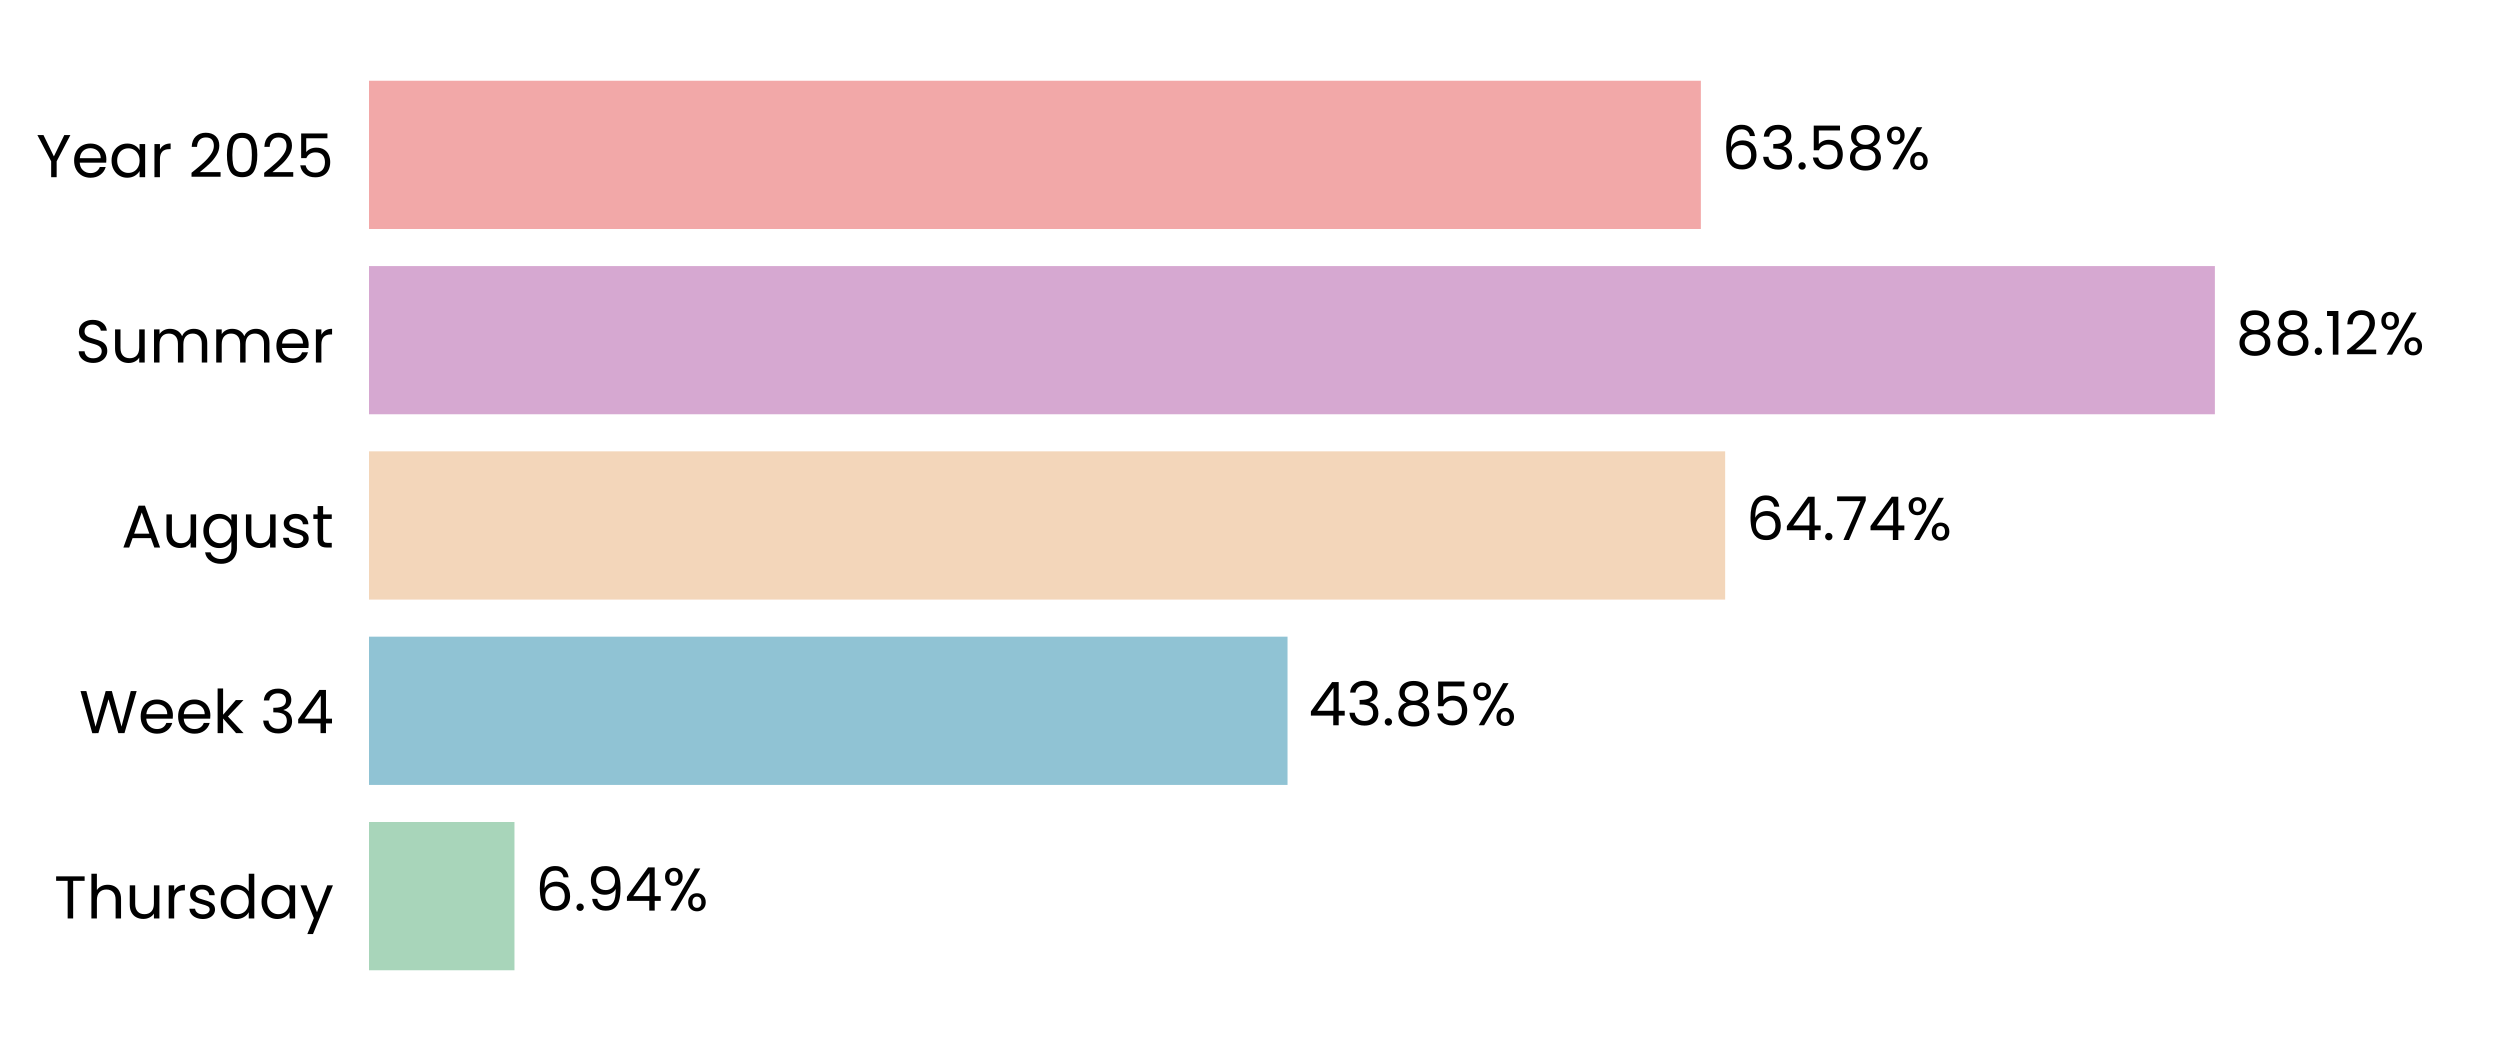
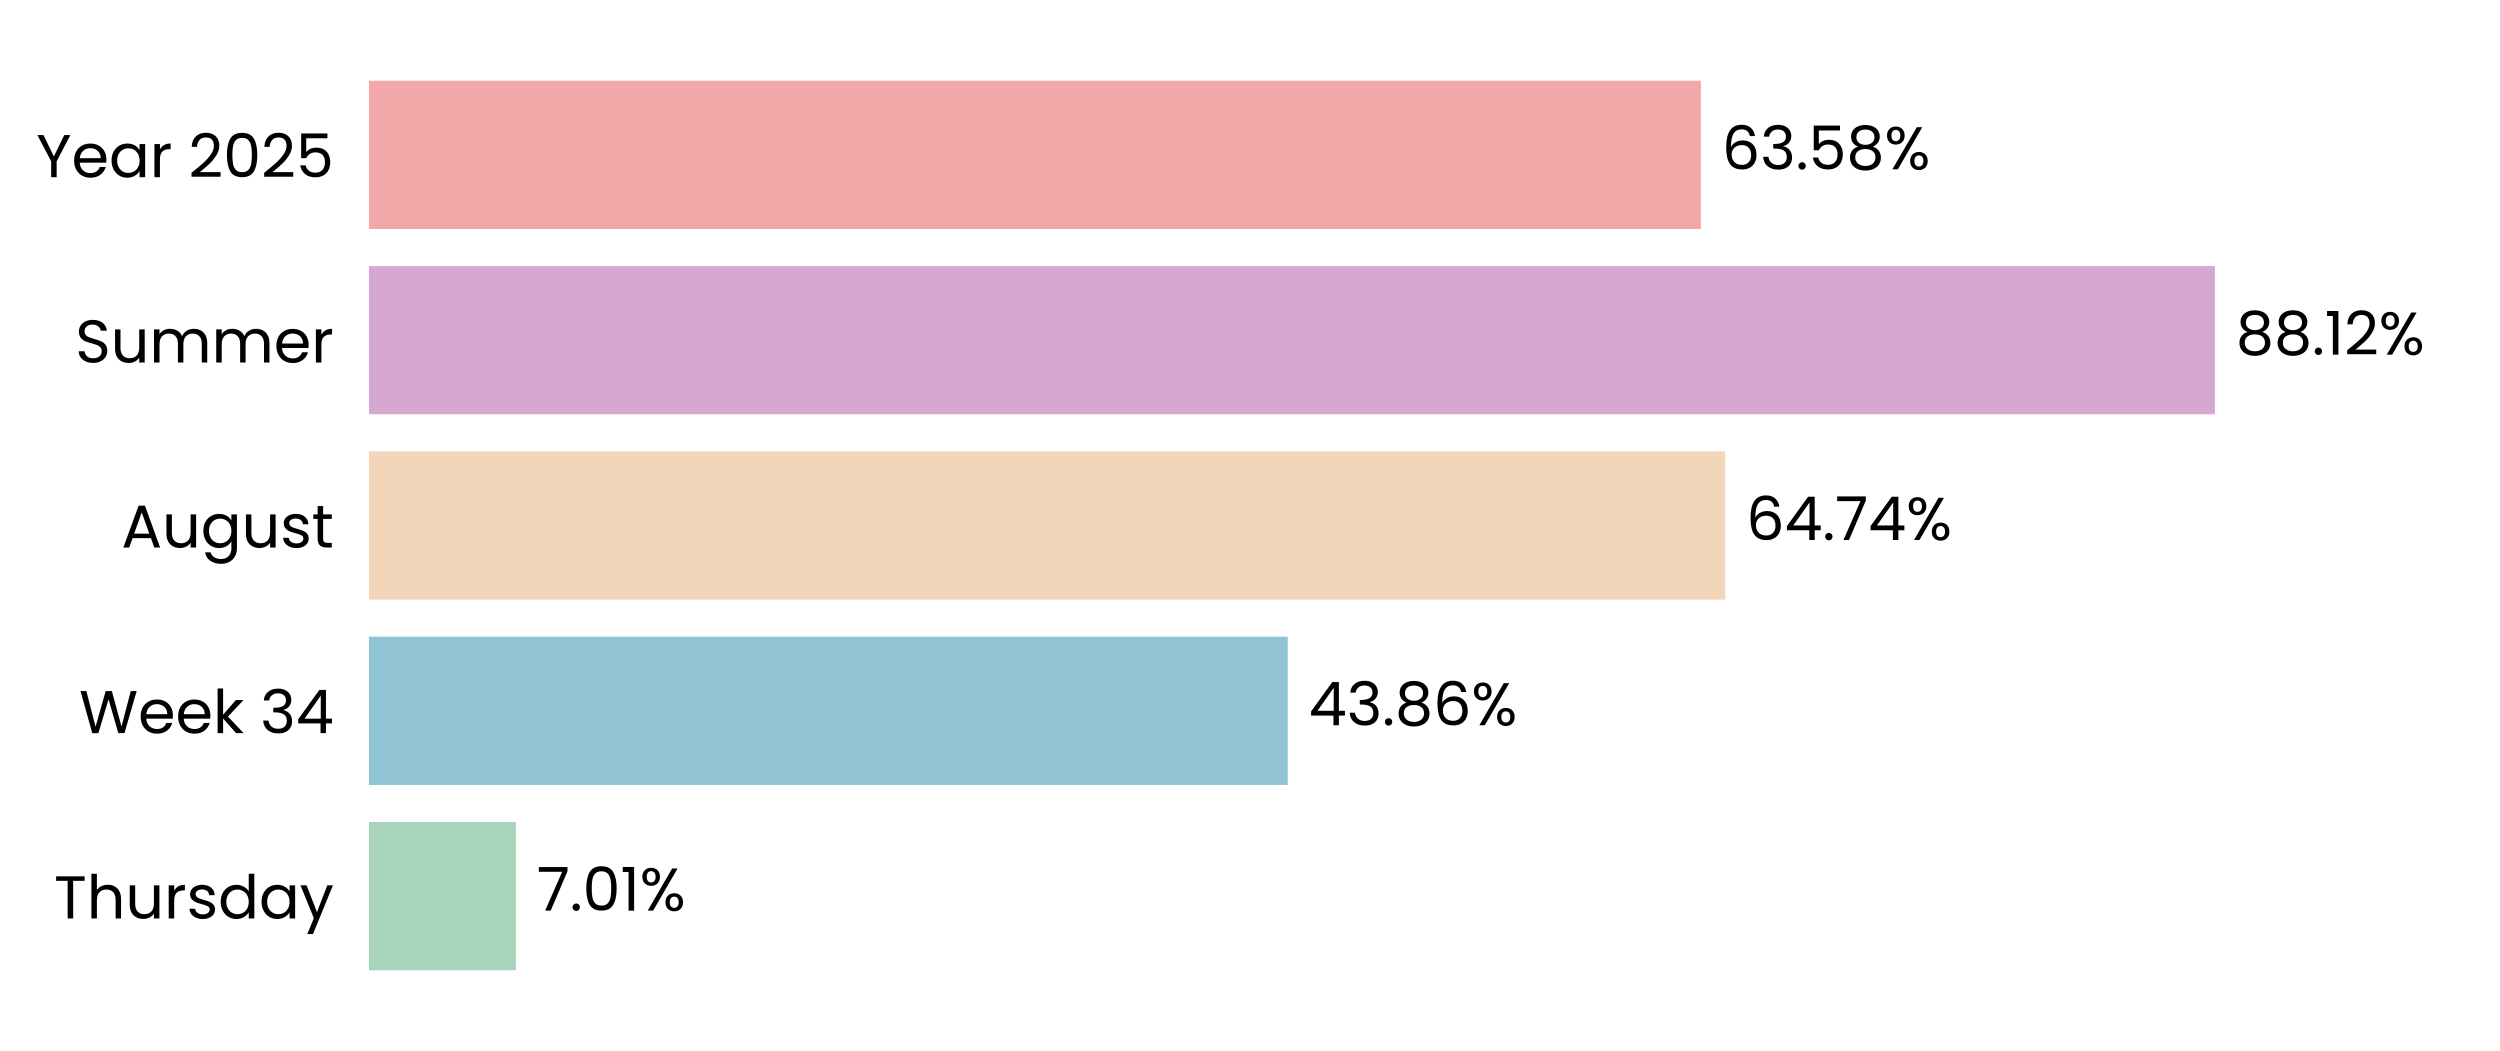
<svg xmlns="http://www.w3.org/2000/svg" xmlns:xlink="http://www.w3.org/1999/xlink" width="496.691pt" height="208.8pt" viewBox="0 0 496.691 208.8" version="1.1">
  <defs>
    <style type="text/css">*{stroke-linejoin: round; stroke-linecap: butt}</style>
  </defs>
  <g id="figure_1">
    <g id="patch_1">
      <path d="M 0 208.8  L 496.691 208.8  L 496.691 0  L 0 0  L 0 208.8  z " style="fill: none" />
    </g>
    <g id="axes_1">
      <g id="patch_2">
        <path d="M 73.311 201.6  L 489.491 201.6  L 489.491 7.2  L 73.311 7.2  L 73.311 201.6  z " style="fill: none" />
      </g>
      <g id="patch_3">
-         <path d="M 73.311 192.764  L 102.213 192.764  L 102.213 163.309  L 73.311 163.309  z " clip-path="url(#p2643e87b63)" style="fill: #a8d5ba" />
+         <path d="M 73.311 192.764  L 102.502 192.764  L 102.502 163.309  L 73.311 163.309  z " clip-path="url(#p5ccedea3c0)" style="fill: #a8d5ba" />
      </g>
      <g id="patch_4">
-         <path d="M 73.311 155.945  L 255.803 155.945  L 255.803 126.491  L 73.311 126.491  z " clip-path="url(#p2643e87b63)" style="fill: #90c3d4" />
+         <path d="M 73.311 155.945  L 255.844 155.945  L 255.844 126.491  L 73.311 126.491  z " clip-path="url(#p5ccedea3c0)" style="fill: #90c3d4" />
      </g>
      <g id="patch_5">
-         <path d="M 73.311 119.127  L 342.747 119.127  L 342.747 89.673  L 73.311 89.673  z " clip-path="url(#p2643e87b63)" style="fill: #f3d6ba" />
+         <path d="M 73.311 119.127  L 342.756 119.127  L 342.756 89.673  L 73.311 89.673  z " clip-path="url(#p5ccedea3c0)" style="fill: #f3d6ba" />
      </g>
      <g id="patch_6">
-         <path d="M 73.311 82.309  L 440.045 82.309  L 440.045 52.855  L 73.311 52.855  z " clip-path="url(#p2643e87b63)" style="fill: #d6a8d1" />
+         <path d="M 73.311 82.309  L 440.048 82.309  L 440.048 52.855  L 73.311 52.855  z " clip-path="url(#p5ccedea3c0)" style="fill: #d6a8d1" />
      </g>
      <g id="patch_7">
-         <path d="M 73.311 45.491  L 337.921 45.491  L 337.921 16.036  L 73.311 16.036  z " clip-path="url(#p2643e87b63)" style="fill: #f2a8a8" />
+         <path d="M 73.311 45.491  L 337.922 45.491  L 337.922 16.036  L 73.311 16.036  z " clip-path="url(#p5ccedea3c0)" style="fill: #f2a8a8" />
      </g>
      <g id="matplotlib.axis_1">
        <g id="ytick_1">
          <g id="text_1">
            <g transform="translate(10.74188 182.4764) scale(0.12 -0.12)">
              <defs>
                <path id="Poppins-Regular-54" d="M 3238 4461  L 3238 3987  L 2022 3987  L 2022 0  L 1440 0  L 1440 3987  L 218 3987  L 218 4461  L 3238 4461  z " transform="scale(0.015625)" />
                <path id="Poppins-Regular-68" d="M 2234 3571  Q 2630 3571 2950 3401  Q 3270 3232 3452 2893  Q 3635 2554 3635 2067  L 3635 0  L 3059 0  L 3059 1984  Q 3059 2509 2796 2787  Q 2534 3066 2080 3066  Q 1619 3066 1347 2778  Q 1075 2490 1075 1939  L 1075 0  L 493 0  L 493 4736  L 1075 4736  L 1075 3008  Q 1248 3277 1552 3424  Q 1856 3571 2234 3571  z " transform="scale(0.015625)" />
                <path id="Poppins-Regular-75" d="M 3603 3507  L 3603 0  L 3021 0  L 3021 518  Q 2854 250 2556 99  Q 2259 -51 1901 -51  Q 1491 -51 1164 118  Q 838 288 649 627  Q 461 966 461 1453  L 461 3507  L 1037 3507  L 1037 1530  Q 1037 1011 1299 732  Q 1562 454 2016 454  Q 2483 454 2752 742  Q 3021 1030 3021 1581  L 3021 3507  L 3603 3507  z " transform="scale(0.015625)" />
                <path id="Poppins-Regular-72" d="M 1075 2938  Q 1229 3238 1513 3404  Q 1798 3571 2208 3571  L 2208 2970  L 2054 2970  Q 1075 2970 1075 1907  L 1075 0  L 493 0  L 493 3507  L 1075 3507  L 1075 2938  z " transform="scale(0.015625)" />
                <path id="Poppins-Regular-73" d="M 1734 -58  Q 1331 -58 1011 80  Q 691 218 505 464  Q 320 710 301 1030  L 902 1030  Q 928 768 1149 601  Q 1370 435 1728 435  Q 2061 435 2253 582  Q 2445 730 2445 954  Q 2445 1184 2240 1296  Q 2035 1408 1606 1517  Q 1216 1619 969 1724  Q 723 1830 547 2038  Q 371 2246 371 2586  Q 371 2854 531 3078  Q 691 3302 985 3433  Q 1280 3565 1658 3565  Q 2240 3565 2598 3270  Q 2957 2976 2982 2464  L 2400 2464  Q 2381 2739 2179 2905  Q 1978 3072 1638 3072  Q 1325 3072 1139 2937  Q 954 2803 954 2586  Q 954 2413 1066 2301  Q 1178 2189 1347 2121  Q 1517 2054 1818 1971  Q 2195 1869 2432 1769  Q 2669 1670 2838 1472  Q 3008 1274 3014 954  Q 3014 666 2854 435  Q 2694 205 2403 73  Q 2112 -58 1734 -58  z " transform="scale(0.015625)" />
                <path id="Poppins-Regular-64" d="M 275 1766  Q 275 2304 492 2710  Q 710 3117 1091 3341  Q 1472 3565 1946 3565  Q 2355 3565 2707 3376  Q 3059 3187 3245 2880  L 3245 4736  L 3834 4736  L 3834 0  L 3245 0  L 3245 659  Q 3072 346 2733 144  Q 2394 -58 1939 -58  Q 1472 -58 1091 172  Q 710 403 492 819  Q 275 1235 275 1766  z M 3245 1760  Q 3245 2157 3085 2451  Q 2925 2746 2653 2902  Q 2381 3059 2054 3059  Q 1728 3059 1459 2905  Q 1190 2752 1030 2457  Q 870 2163 870 1766  Q 870 1363 1030 1065  Q 1190 768 1459 611  Q 1728 454 2054 454  Q 2381 454 2653 611  Q 2925 768 3085 1065  Q 3245 1363 3245 1760  z " transform="scale(0.015625)" />
                <path id="Poppins-Regular-61" d="M 275 1766  Q 275 2304 492 2710  Q 710 3117 1091 3341  Q 1472 3565 1939 3565  Q 2400 3565 2739 3366  Q 3078 3168 3245 2867  L 3245 3507  L 3834 3507  L 3834 0  L 3245 0  L 3245 653  Q 3072 346 2729 144  Q 2387 -58 1933 -58  Q 1466 -58 1088 172  Q 710 403 492 819  Q 275 1235 275 1766  z M 3245 1760  Q 3245 2157 3085 2451  Q 2925 2746 2653 2902  Q 2381 3059 2054 3059  Q 1728 3059 1459 2905  Q 1190 2752 1030 2457  Q 870 2163 870 1766  Q 870 1363 1030 1065  Q 1190 768 1459 611  Q 1728 454 2054 454  Q 2381 454 2653 611  Q 2925 768 3085 1065  Q 3245 1363 3245 1760  z " transform="scale(0.015625)" />
                <path id="Poppins-Regular-79" d="M 3514 3507  L 1402 -1651  L 800 -1651  L 1491 38  L 77 3507  L 723 3507  L 1824 666  L 2912 3507  L 3514 3507  z " transform="scale(0.015625)" />
              </defs>
              <use xlink:href="#Poppins-Regular-54" />
              <use xlink:href="#Poppins-Regular-68" transform="translate(54.09999 0)" />
              <use xlink:href="#Poppins-Regular-75" transform="translate(118.1 0)" />
              <use xlink:href="#Poppins-Regular-72" transform="translate(182.1 0)" />
              <use xlink:href="#Poppins-Regular-73" transform="translate(219.3999 0)" />
              <use xlink:href="#Poppins-Regular-64" transform="translate(271.5999 0)" />
              <use xlink:href="#Poppins-Regular-61" transform="translate(339.1999 0)" />
              <use xlink:href="#Poppins-Regular-79" transform="translate(406.7999 0)" />
            </g>
          </g>
        </g>
        <g id="ytick_2">
          <g id="text_2">
            <g transform="translate(15.71813 145.6582) scale(0.12 -0.12)">
              <defs>
                <path id="Poppins-Regular-57" d="M 6099 4461  L 4806 0  L 4154 0  L 3117 3590  L 2042 0  L 1395 -6  L 147 4461  L 768 4461  L 1741 678  L 2816 4461  L 3469 4461  L 4493 691  L 5472 4461  L 6099 4461  z " transform="scale(0.015625)" />
                <path id="Poppins-Regular-65" d="M 3693 1888  Q 3693 1722 3674 1536  L 870 1536  Q 902 1018 1225 726  Q 1549 435 2010 435  Q 2387 435 2640 611  Q 2893 787 2995 1082  L 3622 1082  Q 3482 576 3059 259  Q 2637 -58 2010 -58  Q 1510 -58 1116 166  Q 723 390 499 803  Q 275 1216 275 1760  Q 275 2304 492 2713  Q 710 3123 1104 3344  Q 1498 3565 2010 3565  Q 2509 3565 2893 3347  Q 3277 3130 3485 2749  Q 3693 2368 3693 1888  z M 3091 2010  Q 3091 2342 2944 2582  Q 2797 2822 2544 2947  Q 2291 3072 1984 3072  Q 1542 3072 1232 2790  Q 922 2509 877 2010  L 3091 2010  z " transform="scale(0.015625)" />
                <path id="Poppins-Regular-6b" d="M 2451 0  L 1075 1549  L 1075 0  L 493 0  L 493 4736  L 1075 4736  L 1075 1952  L 2426 3507  L 3238 3507  L 1587 1760  L 3245 0  L 2451 0  z " transform="scale(0.015625)" />
                <path id="Poppins-Regular-20" transform="scale(0.015625)" />
                <path id="Poppins-Regular-33" d="M 384 3462  Q 429 4051 838 4384  Q 1248 4717 1901 4717  Q 2336 4717 2653 4560  Q 2970 4403 3133 4134  Q 3296 3866 3296 3526  Q 3296 3130 3069 2842  Q 2842 2554 2477 2470  L 2477 2438  Q 2893 2336 3136 2035  Q 3379 1734 3379 1248  Q 3379 883 3212 592  Q 3046 301 2713 134  Q 2381 -32 1914 -32  Q 1235 -32 800 323  Q 365 678 314 1331  L 877 1331  Q 922 947 1190 704  Q 1459 461 1907 461  Q 2355 461 2588 694  Q 2822 928 2822 1299  Q 2822 1779 2502 1990  Q 2182 2202 1536 2202  L 1389 2202  L 1389 2688  L 1542 2688  Q 2131 2694 2432 2883  Q 2733 3072 2733 3469  Q 2733 3808 2512 4013  Q 2291 4218 1882 4218  Q 1485 4218 1241 4013  Q 998 3808 954 3462  L 384 3462  z " transform="scale(0.015625)" />
                <path id="Poppins-Regular-34" d="M 256 1030  L 256 1472  L 2502 4582  L 3200 4582  L 3200 1536  L 3840 1536  L 3840 1030  L 3200 1030  L 3200 0  L 2624 0  L 2624 1030  L 256 1030  z M 2650 3974  L 928 1536  L 2650 1536  L 2650 3974  z " transform="scale(0.015625)" />
              </defs>
              <use xlink:href="#Poppins-Regular-57" />
              <use xlink:href="#Poppins-Regular-65" transform="translate(97.59999 0)" />
              <use xlink:href="#Poppins-Regular-65" transform="translate(159.6 0)" />
              <use xlink:href="#Poppins-Regular-6b" transform="translate(221.6 0)" />
              <use xlink:href="#Poppins-Regular-20" transform="translate(273.0999 0)" />
              <use xlink:href="#Poppins-Regular-33" transform="translate(299.7999 0)" />
              <use xlink:href="#Poppins-Regular-34" transform="translate(358.6999 0)" />
            </g>
          </g>
        </g>
        <g id="ytick_3">
          <g id="text_3">
            <g transform="translate(24.11812 108.78) scale(0.12 -0.12)">
              <defs>
                <path id="Poppins-Regular-41" d="M 3130 992  L 1184 992  L 826 0  L 211 0  L 1824 4435  L 2496 4435  L 4102 0  L 3488 0  L 3130 992  z M 2963 1466  L 2157 3718  L 1350 1466  L 2963 1466  z " transform="scale(0.015625)" />
                <path id="Poppins-Regular-67" d="M 1939 3565  Q 2394 3565 2736 3366  Q 3078 3168 3245 2867  L 3245 3507  L 3834 3507  L 3834 -77  Q 3834 -557 3629 -931  Q 3424 -1306 3043 -1517  Q 2662 -1728 2157 -1728  Q 1466 -1728 1005 -1401  Q 544 -1075 461 -512  L 1037 -512  Q 1133 -832 1433 -1027  Q 1734 -1222 2157 -1222  Q 2637 -1222 2941 -921  Q 3245 -621 3245 -77  L 3245 659  Q 3072 352 2733 147  Q 2394 -58 1939 -58  Q 1472 -58 1091 172  Q 710 403 492 819  Q 275 1235 275 1766  Q 275 2304 492 2710  Q 710 3117 1091 3341  Q 1472 3565 1939 3565  z M 3245 1760  Q 3245 2157 3085 2451  Q 2925 2746 2653 2902  Q 2381 3059 2054 3059  Q 1728 3059 1459 2905  Q 1190 2752 1030 2457  Q 870 2163 870 1766  Q 870 1363 1030 1065  Q 1190 768 1459 611  Q 1728 454 2054 454  Q 2381 454 2653 611  Q 2925 768 3085 1065  Q 3245 1363 3245 1760  z " transform="scale(0.015625)" />
                <path id="Poppins-Regular-74" d="M 1203 3027  L 1203 960  Q 1203 704 1312 598  Q 1421 493 1690 493  L 2118 493  L 2118 0  L 1594 0  Q 1107 0 864 224  Q 621 448 621 960  L 621 3027  L 166 3027  L 166 3507  L 621 3507  L 621 4390  L 1203 4390  L 1203 3507  L 2118 3507  L 2118 3027  L 1203 3027  z " transform="scale(0.015625)" />
              </defs>
              <use xlink:href="#Poppins-Regular-41" />
              <use xlink:href="#Poppins-Regular-75" transform="translate(67.39999 0)" />
              <use xlink:href="#Poppins-Regular-67" transform="translate(131.4 0)" />
              <use xlink:href="#Poppins-Regular-75" transform="translate(199 0)" />
              <use xlink:href="#Poppins-Regular-73" transform="translate(263 0)" />
              <use xlink:href="#Poppins-Regular-74" transform="translate(315.2 0)" />
            </g>
          </g>
        </g>
        <g id="ytick_4">
          <g id="text_4">
            <g transform="translate(14.95125 72.02182) scale(0.12 -0.12)">
              <defs>
                <path id="Poppins-Regular-53" d="M 1907 -45  Q 1466 -45 1117 112  Q 768 269 569 547  Q 371 826 365 1190  L 986 1190  Q 1018 877 1245 662  Q 1472 448 1907 448  Q 2323 448 2563 656  Q 2803 864 2803 1190  Q 2803 1446 2662 1606  Q 2522 1766 2310 1849  Q 2099 1933 1741 2029  Q 1299 2144 1033 2259  Q 768 2374 579 2620  Q 390 2867 390 3283  Q 390 3648 576 3929  Q 762 4211 1098 4364  Q 1434 4518 1869 4518  Q 2496 4518 2896 4204  Q 3296 3891 3347 3373  L 2707 3373  Q 2675 3629 2438 3824  Q 2202 4019 1811 4019  Q 1446 4019 1216 3830  Q 986 3642 986 3302  Q 986 3059 1123 2905  Q 1261 2752 1462 2672  Q 1664 2592 2029 2490  Q 2470 2368 2739 2249  Q 3008 2131 3200 1884  Q 3392 1638 3392 1216  Q 3392 890 3219 602  Q 3046 314 2707 134  Q 2368 -45 1907 -45  z " transform="scale(0.015625)" />
                <path id="Poppins-Regular-6d" d="M 4710 3571  Q 5120 3571 5440 3401  Q 5760 3232 5945 2893  Q 6131 2554 6131 2067  L 6131 0  L 5555 0  L 5555 1984  Q 5555 2509 5296 2787  Q 5037 3066 4595 3066  Q 4141 3066 3872 2774  Q 3603 2483 3603 1933  L 3603 0  L 3027 0  L 3027 1984  Q 3027 2509 2768 2787  Q 2509 3066 2067 3066  Q 1613 3066 1344 2774  Q 1075 2483 1075 1933  L 1075 0  L 493 0  L 493 3507  L 1075 3507  L 1075 3002  Q 1248 3277 1539 3424  Q 1830 3571 2182 3571  Q 2624 3571 2963 3372  Q 3302 3174 3469 2790  Q 3616 3162 3955 3366  Q 4294 3571 4710 3571  z " transform="scale(0.015625)" />
              </defs>
              <use xlink:href="#Poppins-Regular-53" />
              <use xlink:href="#Poppins-Regular-75" transform="translate(58.7 0)" />
              <use xlink:href="#Poppins-Regular-6d" transform="translate(122.7 0)" />
              <use xlink:href="#Poppins-Regular-6d" transform="translate(225.7 0)" />
              <use xlink:href="#Poppins-Regular-65" transform="translate(328.7 0)" />
              <use xlink:href="#Poppins-Regular-72" transform="translate(390.6999 0)" />
            </g>
          </g>
        </g>
        <g id="ytick_5">
          <g id="text_5">
            <g transform="translate(7.2 35.20364) scale(0.12 -0.12)">
              <defs>
                <path id="Poppins-Regular-59" d="M 3616 4461  L 2163 1683  L 2163 0  L 1581 0  L 1581 1683  L 122 4461  L 768 4461  L 1869 2202  L 2970 4461  L 3616 4461  z " transform="scale(0.015625)" />
                <path id="Poppins-Regular-32" d="M 326 467  Q 1139 1120 1600 1539  Q 2061 1958 2377 2416  Q 2694 2874 2694 3315  Q 2694 3731 2492 3971  Q 2291 4211 1843 4211  Q 1408 4211 1168 3939  Q 928 3667 909 3213  L 346 3213  Q 371 3930 780 4320  Q 1190 4710 1837 4710  Q 2496 4710 2883 4345  Q 3270 3981 3270 3341  Q 3270 2810 2953 2307  Q 2637 1805 2233 1424  Q 1830 1043 1203 538  L 3405 538  L 3405 51  L 326 51  L 326 467  z " transform="scale(0.015625)" />
                <path id="Poppins-Regular-30" d="M 397 2362  Q 397 3462 755 4080  Q 1114 4698 2010 4698  Q 2899 4698 3257 4080  Q 3616 3462 3616 2362  Q 3616 1242 3257 621  Q 2899 0 2010 0  Q 1114 0 755 621  Q 397 1242 397 2362  z M 3040 2362  Q 3040 2918 2966 3305  Q 2893 3693 2665 3929  Q 2438 4166 2010 4166  Q 1574 4166 1347 3929  Q 1120 3693 1046 3305  Q 973 2918 973 2362  Q 973 1786 1046 1395  Q 1120 1005 1347 768  Q 1574 531 2010 531  Q 2438 531 2665 768  Q 2893 1005 2966 1395  Q 3040 1786 3040 2362  z " transform="scale(0.015625)" />
                <path id="Poppins-Regular-35" d="M 3347 4122  L 1101 4122  L 1101 2662  Q 1248 2867 1536 2998  Q 1824 3130 2157 3130  Q 2688 3130 3021 2909  Q 3354 2688 3498 2339  Q 3642 1990 3642 1600  Q 3642 1139 3469 774  Q 3296 410 2941 198  Q 2586 -13 2061 -13  Q 1389 -13 973 332  Q 557 678 467 1254  L 1037 1254  Q 1120 890 1389 685  Q 1658 480 2067 480  Q 2573 480 2829 784  Q 3085 1088 3085 1587  Q 3085 2086 2829 2358  Q 2573 2630 2074 2630  Q 1734 2630 1481 2467  Q 1229 2304 1114 2022  L 563 2022  L 563 4634  L 3347 4634  L 3347 4122  z " transform="scale(0.015625)" />
              </defs>
              <use xlink:href="#Poppins-Regular-59" />
              <use xlink:href="#Poppins-Regular-65" transform="translate(58.39999 0)" />
              <use xlink:href="#Poppins-Regular-61" transform="translate(120.4 0)" />
              <use xlink:href="#Poppins-Regular-72" transform="translate(188 0)" />
              <use xlink:href="#Poppins-Regular-20" transform="translate(225.3 0)" />
              <use xlink:href="#Poppins-Regular-32" transform="translate(252 0)" />
              <use xlink:href="#Poppins-Regular-30" transform="translate(309.4999 0)" />
              <use xlink:href="#Poppins-Regular-32" transform="translate(372.2999 0)" />
              <use xlink:href="#Poppins-Regular-35" transform="translate(429.7999 0)" />
            </g>
          </g>
        </g>
      </g>
      <g id="text_6">
-         <g transform="translate(106.3744 180.9164) scale(0.12 -0.12)">
+         <g transform="translate(106.6635 180.9164) scale(0.12 -0.12)">
          <defs>
-             <path id="Poppins-Regular-36" d="M 2976 3526  Q 2835 4237 2099 4237  Q 1530 4237 1248 3798  Q 966 3360 973 2355  Q 1120 2688 1462 2877  Q 1805 3066 2227 3066  Q 2886 3066 3280 2656  Q 3674 2246 3674 1523  Q 3674 1088 3504 742  Q 3334 397 2992 192  Q 2650 -13 2163 -13  Q 1504 -13 1133 281  Q 762 576 614 1094  Q 467 1613 467 2374  Q 467 4723 2106 4723  Q 2733 4723 3091 4384  Q 3450 4045 3514 3526  L 2976 3526  z M 2106 2573  Q 1830 2573 1587 2461  Q 1344 2349 1193 2121  Q 1043 1894 1043 1568  Q 1043 1082 1324 778  Q 1606 474 2131 474  Q 2579 474 2844 752  Q 3110 1030 3110 1504  Q 3110 2003 2854 2288  Q 2598 2573 2106 2573  z " transform="scale(0.015625)" />
+             <path id="Poppins-Regular-37" d="M 3245 4173  L 1466 0  L 877 0  L 2682 4115  L 211 4115  L 211 4614  L 3245 4614  L 3245 4173  z " transform="scale(0.015625)" />
            <path id="Poppins-Regular-2e" d="M 678 -38  Q 512 -38 397 77  Q 282 192 282 358  Q 282 525 397 640  Q 512 755 678 755  Q 838 755 950 640  Q 1062 525 1062 358  Q 1062 192 950 77  Q 838 -38 678 -38  z " transform="scale(0.015625)" />
-             <path id="Poppins-Regular-39" d="M 1146 1242  Q 1210 877 1443 678  Q 1677 480 2074 480  Q 2605 480 2857 896  Q 3110 1312 3098 2298  Q 2963 2010 2649 1846  Q 2336 1683 1952 1683  Q 1523 1683 1187 1859  Q 851 2035 659 2374  Q 467 2714 467 3194  Q 467 3878 864 4297  Q 1261 4717 1990 4717  Q 2886 4717 3248 4134  Q 3610 3552 3610 2400  Q 3610 1594 3466 1069  Q 3322 544 2979 269  Q 2637 -6 2042 -6  Q 1389 -6 1024 346  Q 659 698 608 1242  L 1146 1242  z M 2048 2176  Q 2477 2176 2752 2441  Q 3027 2707 3027 3162  Q 3027 3642 2758 3936  Q 2490 4230 2003 4230  Q 1555 4230 1289 3948  Q 1024 3667 1024 3206  Q 1024 2739 1286 2457  Q 1549 2176 2048 2176  z " transform="scale(0.015625)" />
+             <path id="Poppins-Regular-31" d="M 243 4096  L 243 4627  L 1446 4627  L 1446 0  L 858 0  L 858 4096  L 243 4096  z " transform="scale(0.015625)" />
            <path id="Poppins-Regular-25" d="M 269 3584  Q 269 4019 531 4278  Q 794 4538 1203 4538  Q 1613 4538 1875 4278  Q 2138 4019 2138 3584  Q 2138 3142 1875 2883  Q 1613 2624 1203 2624  Q 794 2624 531 2883  Q 269 3142 269 3584  z M 4006 4467  L 1414 0  L 838 0  L 3430 4467  L 4006 4467  z M 1203 4179  Q 986 4179 861 4028  Q 736 3878 736 3584  Q 736 3290 861 3136  Q 986 2982 1203 2982  Q 1421 2982 1549 3139  Q 1677 3296 1677 3584  Q 1677 3878 1549 4028  Q 1421 4179 1203 4179  z M 2720 883  Q 2720 1325 2982 1584  Q 3245 1843 3654 1843  Q 4064 1843 4323 1584  Q 4582 1325 4582 883  Q 4582 448 4323 185  Q 4064 -77 3654 -77  Q 3245 -77 2982 182  Q 2720 442 2720 883  z M 3648 1478  Q 3430 1478 3302 1328  Q 3174 1178 3174 883  Q 3174 595 3302 444  Q 3430 294 3648 294  Q 3866 294 3994 444  Q 4122 595 4122 883  Q 4122 1178 3994 1328  Q 3866 1478 3648 1478  z " transform="scale(0.015625)" />
          </defs>
-           <use xlink:href="#Poppins-Regular-36" />
-           <use xlink:href="#Poppins-Regular-2e" transform="translate(63.49999 0)" />
-           <use xlink:href="#Poppins-Regular-39" transform="translate(84.49997 0)" />
-           <use xlink:href="#Poppins-Regular-34" transform="translate(147.5 0)" />
-           <use xlink:href="#Poppins-Regular-25" transform="translate(210.3999 0)" />
+           <use xlink:href="#Poppins-Regular-37" />
+           <use xlink:href="#Poppins-Regular-2e" transform="translate(54.59999 0)" />
+           <use xlink:href="#Poppins-Regular-30" transform="translate(75.59998 0)" />
+           <use xlink:href="#Poppins-Regular-31" transform="translate(138.4 0)" />
+           <use xlink:href="#Poppins-Regular-25" transform="translate(170.3999 0)" />
        </g>
      </g>
      <g id="text_7">
-         <g transform="translate(259.9647 144.0982) scale(0.12 -0.12)">
+         <g transform="translate(260.006 144.0982) scale(0.12 -0.12)">
          <defs>
            <path id="Poppins-Regular-38" d="M 1242 2406  Q 883 2547 691 2816  Q 499 3085 499 3469  Q 499 3814 672 4092  Q 845 4371 1187 4534  Q 1530 4698 2016 4698  Q 2502 4698 2844 4534  Q 3187 4371 3363 4092  Q 3539 3814 3539 3469  Q 3539 3098 3340 2819  Q 3142 2541 2797 2406  Q 3194 2285 3427 1981  Q 3661 1677 3661 1248  Q 3661 832 3456 521  Q 3251 211 2876 41  Q 2502 -128 2016 -128  Q 1530 -128 1162 41  Q 794 211 589 521  Q 384 832 384 1248  Q 384 1677 614 1984  Q 845 2291 1242 2406  z M 2976 3398  Q 2976 3789 2720 4000  Q 2464 4211 2016 4211  Q 1574 4211 1318 4000  Q 1062 3789 1062 3392  Q 1062 3034 1328 2816  Q 1594 2598 2016 2598  Q 2445 2598 2710 2819  Q 2976 3040 2976 3398  z M 2016 2150  Q 1542 2150 1241 1929  Q 941 1709 941 1267  Q 941 858 1232 608  Q 1523 358 2016 358  Q 2509 358 2797 608  Q 3085 858 3085 1267  Q 3085 1696 2790 1923  Q 2496 2150 2016 2150  z " transform="scale(0.015625)" />
+             <path id="Poppins-Regular-36" d="M 2976 3526  Q 2835 4237 2099 4237  Q 1530 4237 1248 3798  Q 966 3360 973 2355  Q 1120 2688 1462 2877  Q 1805 3066 2227 3066  Q 2886 3066 3280 2656  Q 3674 2246 3674 1523  Q 3674 1088 3504 742  Q 3334 397 2992 192  Q 2650 -13 2163 -13  Q 1504 -13 1133 281  Q 762 576 614 1094  Q 467 1613 467 2374  Q 467 4723 2106 4723  Q 2733 4723 3091 4384  Q 3450 4045 3514 3526  L 2976 3526  z M 2106 2573  Q 1830 2573 1587 2461  Q 1344 2349 1193 2121  Q 1043 1894 1043 1568  Q 1043 1082 1324 778  Q 1606 474 2131 474  Q 2579 474 2844 752  Q 3110 1030 3110 1504  Q 3110 2003 2854 2288  Q 2598 2573 2106 2573  z " transform="scale(0.015625)" />
          </defs>
          <use xlink:href="#Poppins-Regular-34" />
          <use xlink:href="#Poppins-Regular-33" transform="translate(62.89999 0)" />
          <use xlink:href="#Poppins-Regular-2e" transform="translate(121.8 0)" />
          <use xlink:href="#Poppins-Regular-38" transform="translate(142.8 0)" />
-           <use xlink:href="#Poppins-Regular-35" transform="translate(205.9 0)" />
-           <use xlink:href="#Poppins-Regular-25" transform="translate(268.7 0)" />
+           <use xlink:href="#Poppins-Regular-36" transform="translate(205.9 0)" />
+           <use xlink:href="#Poppins-Regular-25" transform="translate(269.3999 0)" />
        </g>
      </g>
      <g id="text_8">
-         <g transform="translate(346.9086 107.28) scale(0.12 -0.12)">
-           <defs>
-             <path id="Poppins-Regular-37" d="M 3245 4173  L 1466 0  L 877 0  L 2682 4115  L 211 4115  L 211 4614  L 3245 4614  L 3245 4173  z " transform="scale(0.015625)" />
-           </defs>
+         <g transform="translate(346.9179 107.28) scale(0.12 -0.12)">
          <use xlink:href="#Poppins-Regular-36" />
          <use xlink:href="#Poppins-Regular-34" transform="translate(63.49999 0)" />
          <use xlink:href="#Poppins-Regular-2e" transform="translate(126.4 0)" />
          <use xlink:href="#Poppins-Regular-37" transform="translate(147.4 0)" />
          <use xlink:href="#Poppins-Regular-34" transform="translate(202 0)" />
          <use xlink:href="#Poppins-Regular-25" transform="translate(264.8999 0)" />
        </g>
      </g>
      <g id="text_9">
-         <g transform="translate(444.2065 70.46182) scale(0.12 -0.12)">
-           <defs>
-             <path id="Poppins-Regular-31" d="M 243 4096  L 243 4627  L 1446 4627  L 1446 0  L 858 0  L 858 4096  L 243 4096  z " transform="scale(0.015625)" />
-           </defs>
+         <g transform="translate(444.2097 70.46182) scale(0.12 -0.12)">
          <use xlink:href="#Poppins-Regular-38" />
          <use xlink:href="#Poppins-Regular-38" transform="translate(63.09999 0)" />
          <use xlink:href="#Poppins-Regular-2e" transform="translate(126.2 0)" />
          <use xlink:href="#Poppins-Regular-31" transform="translate(147.2 0)" />
          <use xlink:href="#Poppins-Regular-32" transform="translate(179.2 0)" />
          <use xlink:href="#Poppins-Regular-25" transform="translate(236.6999 0)" />
        </g>
      </g>
      <g id="text_10">
-         <g transform="translate(342.0831 33.64364) scale(0.12 -0.12)">
+         <g transform="translate(342.0839 33.64364) scale(0.12 -0.12)">
          <use xlink:href="#Poppins-Regular-36" />
          <use xlink:href="#Poppins-Regular-33" transform="translate(63.49999 0)" />
          <use xlink:href="#Poppins-Regular-2e" transform="translate(122.4 0)" />
          <use xlink:href="#Poppins-Regular-35" transform="translate(143.4 0)" />
          <use xlink:href="#Poppins-Regular-38" transform="translate(206.2 0)" />
          <use xlink:href="#Poppins-Regular-25" transform="translate(269.2999 0)" />
        </g>
      </g>
    </g>
  </g>
  <defs>
-     <clipPath id="p2643e87b63">
+     <clipPath id="p5ccedea3c0">
      <rect x="73.311" y="7.2" width="416.18" height="194.4" />
    </clipPath>
  </defs>
</svg>
